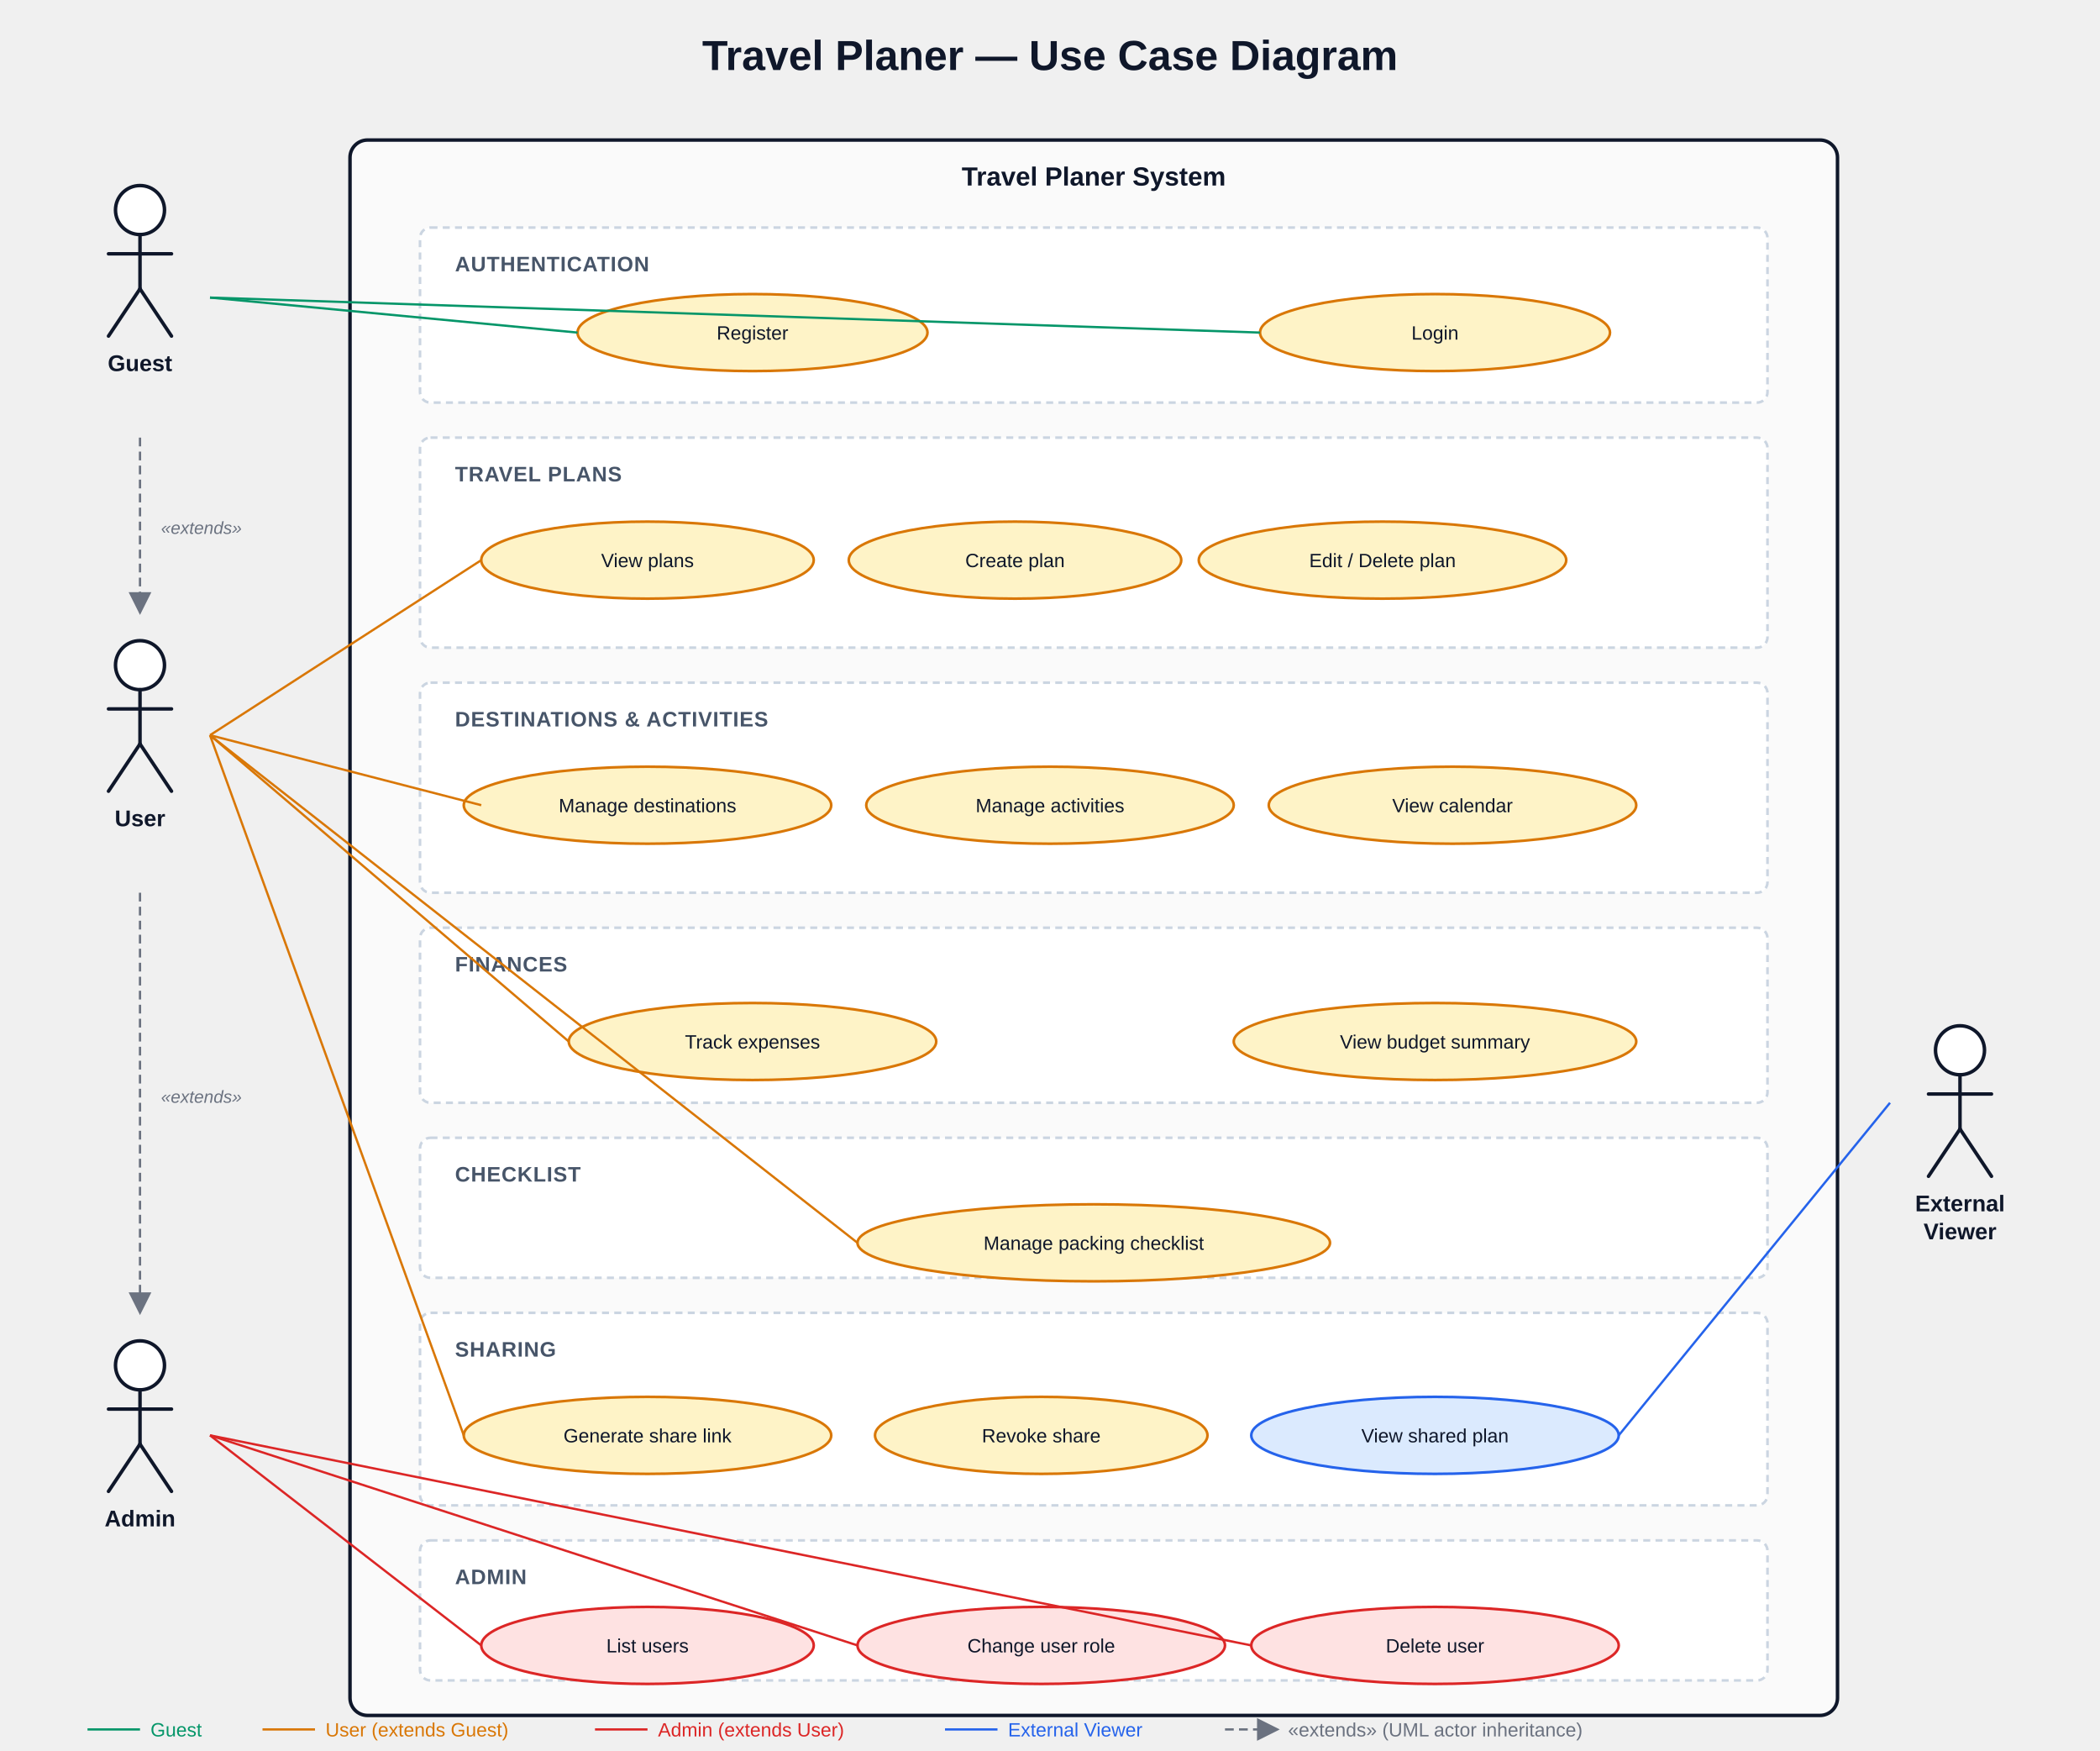
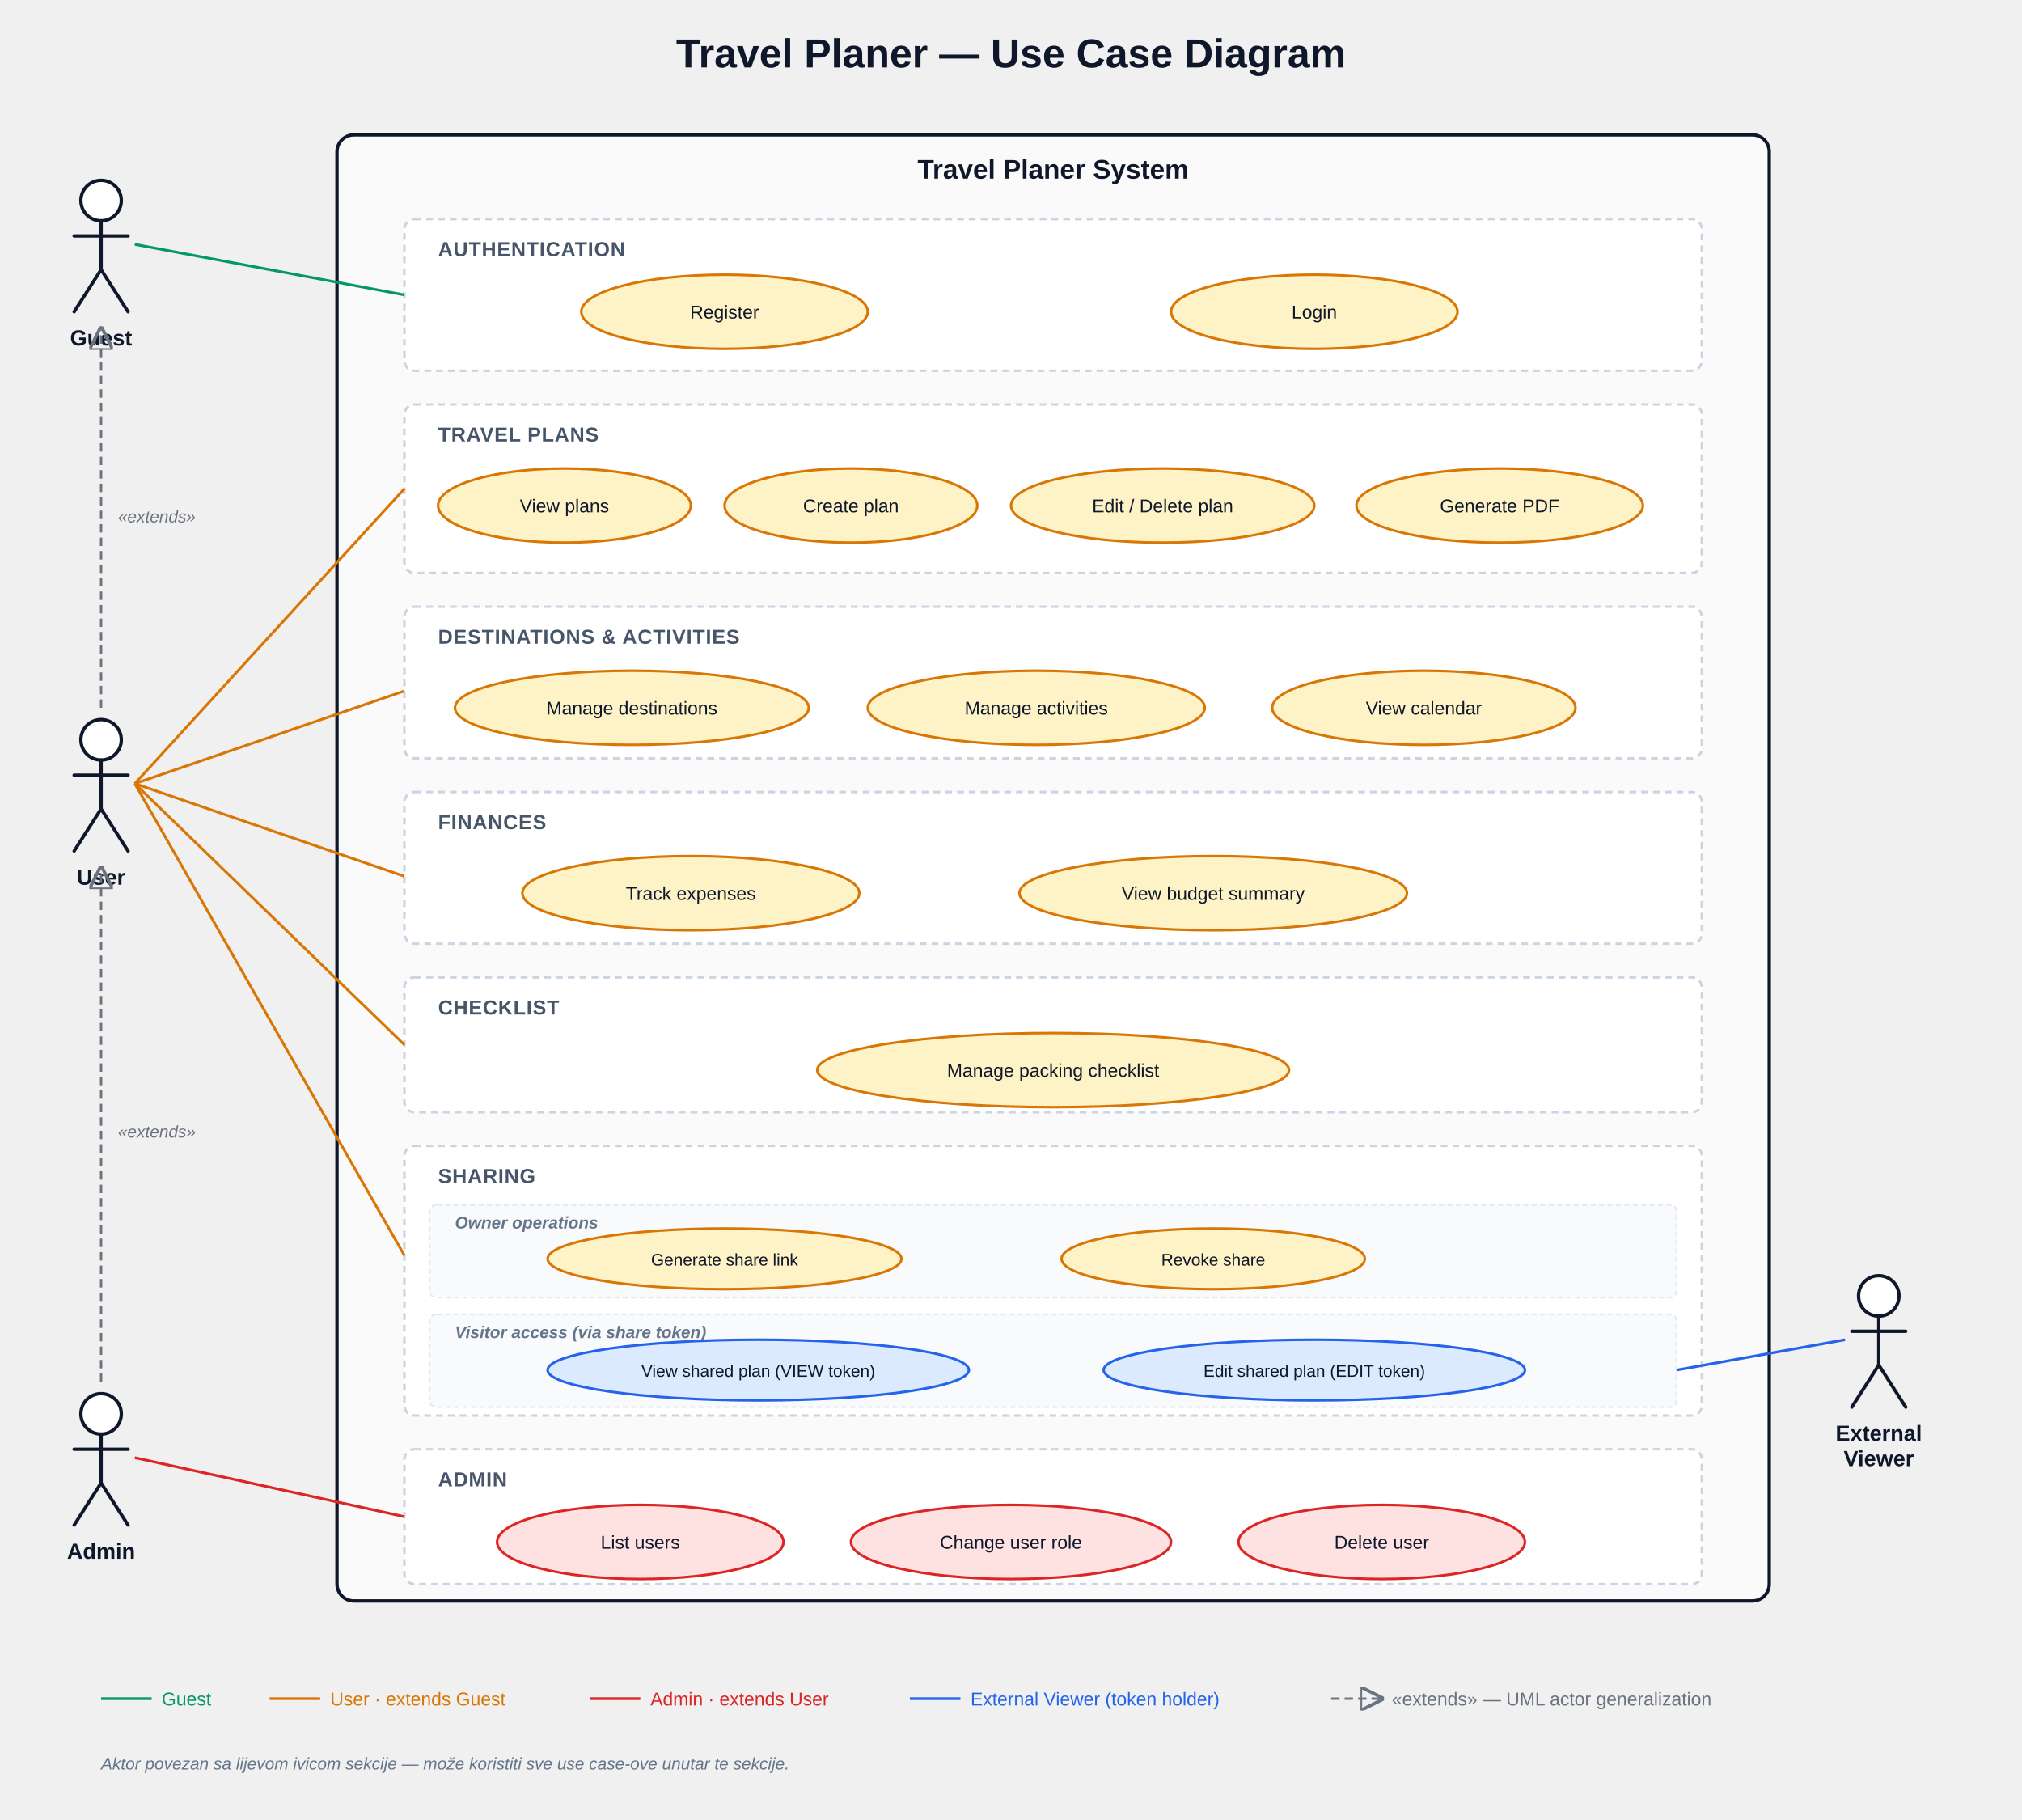
- <svg xmlns="http://www.w3.org/2000/svg" viewBox="0 0 1200 1000" font-family="Arial, sans-serif">
+ <svg xmlns="http://www.w3.org/2000/svg" viewBox="0 0 1200 1080" font-family="Arial, sans-serif">
  <defs>
    <style>
      .diagram-title { font-size: 24px; font-weight: 700; text-anchor: middle; fill: #0f172a; }
-       .system-title { font-size: 15px; font-weight: 700; text-anchor: middle; fill: #0f172a; }
+       .system-title { font-size: 16px; font-weight: 700; text-anchor: middle; fill: #0f172a; }

      .actor-label { font-size: 13px; font-weight: 600; text-anchor: middle; fill: #0f172a; }
-       .actor { fill: white; stroke: #0f172a; stroke-width: 2; }
+       .actor { fill: white; stroke: #0f172a; stroke-width: 2; stroke-linecap: round; }

      .system-box { fill: #fafafa; stroke: #0f172a; stroke-width: 2; rx: 10; }

      .section-box { fill: #ffffff; stroke: #cbd5e1; stroke-width: 1.5; stroke-dasharray: 4,3; rx: 6; }
+       .subsection-box { fill: #f8fafc; stroke: #e2e8f0; stroke-width: 1; stroke-dasharray: 3,2; rx: 4; }
      .section-label { font-size: 12px; font-weight: 700; fill: #475569; letter-spacing: 0.4px; }
+       .subsection-label { font-size: 10px; font-weight: 600; fill: #64748b; font-style: italic; }

      .use-case { fill: #fef3c7; stroke: #d97706; stroke-width: 1.5; }
      .use-case-admin { fill: #fee2e2; stroke: #dc2626; stroke-width: 1.5; }
      .use-case-shared { fill: #dbeafe; stroke: #2563eb; stroke-width: 1.5; }
      .use-case-text { font-size: 11px; text-anchor: middle; fill: #0f172a; }
+       .use-case-text-small { font-size: 10px; text-anchor: middle; fill: #0f172a; }

-       .link-guest { stroke: #059669; stroke-width: 1.3; fill: none; }
-       .link-user { stroke: #d97706; stroke-width: 1.3; fill: none; }
-       .link-admin { stroke: #dc2626; stroke-width: 1.3; fill: none; }
-       .link-external { stroke: #2563eb; stroke-width: 1.3; fill: none; }
+       .link-guest { stroke: #059669; stroke-width: 1.6; fill: none; }
+       .link-user { stroke: #d97706; stroke-width: 1.6; fill: none; }
+       .link-admin { stroke: #dc2626; stroke-width: 1.6; fill: none; }
+       .link-external { stroke: #2563eb; stroke-width: 1.6; fill: none; }

-       .extends-arrow { stroke: #6b7280; stroke-width: 1.3; fill: none; stroke-dasharray: 5,3; }
+       .extends-arrow { stroke: #6b7280; stroke-width: 1.4; fill: none; stroke-dasharray: 5,3; }
      .extends-label { font-size: 10px; fill: #6b7280; font-style: italic; }
    </style>
    <marker id="extends-arrow" markerWidth="10" markerHeight="10" refX="9" refY="5" orient="auto">
-       <polygon points="0 0, 10 5, 0 10" fill="#6b7280" />
+       <polygon points="0 0, 10 5, 0 10" fill="none" stroke="#6b7280" stroke-width="1.4" />
    </marker>
  </defs>
  <text x="600" y="40" class="diagram-title">Travel Planer — Use Case Diagram</text>
-   <g transform="translate(40, 100)">
-     <circle cx="40" cy="20" r="14" class="actor" />
-     <line x1="40" y1="34" x2="40" y2="65" class="actor" stroke-linecap="round" />
-     <line x1="22" y1="45" x2="58" y2="45" class="actor" stroke-linecap="round" />
-     <line x1="40" y1="65" x2="22" y2="92" class="actor" stroke-linecap="round" />
-     <line x1="40" y1="65" x2="58" y2="92" class="actor" stroke-linecap="round" />
-     <text x="40" y="112" class="actor-label" fill="#059669">Guest</text>
+   <rect x="200" y="80" width="850" height="870" class="system-box" />
+   <text x="625" y="106" class="system-title">Travel Planer System</text>
+   <rect x="240" y="130" width="770" height="90" class="section-box" />
+   <text x="260" y="152" class="section-label">AUTHENTICATION</text>
+   <ellipse cx="430" cy="185" rx="85" ry="22" class="use-case" />
+   <text x="430" y="189" class="use-case-text">Register</text>
+   <ellipse cx="780" cy="185" rx="85" ry="22" class="use-case" />
+   <text x="780" y="189" class="use-case-text">Login</text>
+   <rect x="240" y="240" width="770" height="100" class="section-box" />
+   <text x="260" y="262" class="section-label">TRAVEL PLANS</text>
+   <ellipse cx="335" cy="300" rx="75" ry="22" class="use-case" />
+   <text x="335" y="304" class="use-case-text">View plans</text>
+   <ellipse cx="505" cy="300" rx="75" ry="22" class="use-case" />
+   <text x="505" y="304" class="use-case-text">Create plan</text>
+   <ellipse cx="690" cy="300" rx="90" ry="22" class="use-case" />
+   <text x="690" y="304" class="use-case-text">Edit / Delete plan</text>
+   <ellipse cx="890" cy="300" rx="85" ry="22" class="use-case" />
+   <text x="890" y="304" class="use-case-text">Generate PDF</text>
+   <rect x="240" y="360" width="770" height="90" class="section-box" />
+   <text x="260" y="382" class="section-label">DESTINATIONS &amp; ACTIVITIES</text>
+   <ellipse cx="375" cy="420" rx="105" ry="22" class="use-case" />
+   <text x="375" y="424" class="use-case-text">Manage destinations</text>
+   <ellipse cx="615" cy="420" rx="100" ry="22" class="use-case" />
+   <text x="615" y="424" class="use-case-text">Manage activities</text>
+   <ellipse cx="845" cy="420" rx="90" ry="22" class="use-case" />
+   <text x="845" y="424" class="use-case-text">View calendar</text>
+   <rect x="240" y="470" width="770" height="90" class="section-box" />
+   <text x="260" y="492" class="section-label">FINANCES</text>
+   <ellipse cx="410" cy="530" rx="100" ry="22" class="use-case" />
+   <text x="410" y="534" class="use-case-text">Track expenses</text>
+   <ellipse cx="720" cy="530" rx="115" ry="22" class="use-case" />
+   <text x="720" y="534" class="use-case-text">View budget summary</text>
+   <rect x="240" y="580" width="770" height="80" class="section-box" />
+   <text x="260" y="602" class="section-label">CHECKLIST</text>
+   <ellipse cx="625" cy="635" rx="140" ry="22" class="use-case" />
+   <text x="625" y="639" class="use-case-text">Manage packing checklist</text>
+   <rect x="240" y="680" width="770" height="160" class="section-box" />
+   <text x="260" y="702" class="section-label">SHARING</text>
+   <rect x="255" y="715" width="740" height="55" class="subsection-box" />
+   <text x="270" y="729" class="subsection-label">Owner operations</text>
+   <ellipse cx="430" cy="747" rx="105" ry="18" class="use-case" />
+   <text x="430" y="751" class="use-case-text-small">Generate share link</text>
+   <ellipse cx="720" cy="747" rx="90" ry="18" class="use-case" />
+   <text x="720" y="751" class="use-case-text-small">Revoke share</text>
+   <rect x="255" y="780" width="740" height="55" class="subsection-box" />
+   <text x="270" y="794" class="subsection-label">Visitor access (via share token)</text>
+   <ellipse cx="450" cy="813" rx="125" ry="18" class="use-case-shared" />
+   <text x="450" y="817" class="use-case-text-small">View shared plan (VIEW token)</text>
+   <ellipse cx="780" cy="813" rx="125" ry="18" class="use-case-shared" />
+   <text x="780" y="817" class="use-case-text-small">Edit shared plan (EDIT token)</text>
+   <rect x="240" y="860" width="770" height="80" class="section-box" />
+   <text x="260" y="882" class="section-label">ADMIN</text>
+   <ellipse cx="380" cy="915" rx="85" ry="22" class="use-case-admin" />
+   <text x="380" y="919" class="use-case-text">List users</text>
+   <ellipse cx="600" cy="915" rx="95" ry="22" class="use-case-admin" />
+   <text x="600" y="919" class="use-case-text">Change user role</text>
+   <ellipse cx="820" cy="915" rx="85" ry="22" class="use-case-admin" />
+   <text x="820" y="919" class="use-case-text">Delete user</text>
+   <g transform="translate(40, 105)">
+     <circle cx="20" cy="14" r="12" class="actor" />
+     <line x1="20" y1="26" x2="20" y2="55" class="actor" />
+     <line x1="4" y1="35" x2="36" y2="35" class="actor" />
+     <line x1="20" y1="55" x2="4" y2="80" class="actor" />
+     <line x1="20" y1="55" x2="36" y2="80" class="actor" />
+     <text x="20" y="100" class="actor-label" fill="#059669">Guest</text>
  </g>
-   <g transform="translate(40, 360)">
-     <circle cx="40" cy="20" r="14" class="actor" />
-     <line x1="40" y1="34" x2="40" y2="65" class="actor" stroke-linecap="round" />
-     <line x1="22" y1="45" x2="58" y2="45" class="actor" stroke-linecap="round" />
-     <line x1="40" y1="65" x2="22" y2="92" class="actor" stroke-linecap="round" />
-     <line x1="40" y1="65" x2="58" y2="92" class="actor" stroke-linecap="round" />
-     <text x="40" y="112" class="actor-label" fill="#d97706">User</text>
+   <g transform="translate(40, 425)">
+     <circle cx="20" cy="14" r="12" class="actor" />
+     <line x1="20" y1="26" x2="20" y2="55" class="actor" />
+     <line x1="4" y1="35" x2="36" y2="35" class="actor" />
+     <line x1="20" y1="55" x2="4" y2="80" class="actor" />
+     <line x1="20" y1="55" x2="36" y2="80" class="actor" />
+     <text x="20" y="100" class="actor-label" fill="#d97706">User</text>
  </g>
-   <g transform="translate(40, 760)">
-     <circle cx="40" cy="20" r="14" class="actor" />
-     <line x1="40" y1="34" x2="40" y2="65" class="actor" stroke-linecap="round" />
-     <line x1="22" y1="45" x2="58" y2="45" class="actor" stroke-linecap="round" />
-     <line x1="40" y1="65" x2="22" y2="92" class="actor" stroke-linecap="round" />
-     <line x1="40" y1="65" x2="58" y2="92" class="actor" stroke-linecap="round" />
-     <text x="40" y="112" class="actor-label" fill="#dc2626">Admin</text>
+   <g transform="translate(40, 825)">
+     <circle cx="20" cy="14" r="12" class="actor" />
+     <line x1="20" y1="26" x2="20" y2="55" class="actor" />
+     <line x1="4" y1="35" x2="36" y2="35" class="actor" />
+     <line x1="20" y1="55" x2="4" y2="80" class="actor" />
+     <line x1="20" y1="55" x2="36" y2="80" class="actor" />
+     <text x="20" y="100" class="actor-label" fill="#dc2626">Admin</text>
  </g>
-   <g transform="translate(1080, 580)">
-     <circle cx="40" cy="20" r="14" class="actor" />
-     <line x1="40" y1="34" x2="40" y2="65" class="actor" stroke-linecap="round" />
-     <line x1="22" y1="45" x2="58" y2="45" class="actor" stroke-linecap="round" />
-     <line x1="40" y1="65" x2="22" y2="92" class="actor" stroke-linecap="round" />
-     <line x1="40" y1="65" x2="58" y2="92" class="actor" stroke-linecap="round" />
-     <text x="40" y="112" class="actor-label" fill="#2563eb">External</text>
-     <text x="40" y="128" class="actor-label" fill="#2563eb">Viewer</text>
+   <g transform="translate(1095, 755)">
+     <circle cx="20" cy="14" r="12" class="actor" />
+     <line x1="20" y1="26" x2="20" y2="55" class="actor" />
+     <line x1="4" y1="35" x2="36" y2="35" class="actor" />
+     <line x1="20" y1="55" x2="4" y2="80" class="actor" />
+     <line x1="20" y1="55" x2="36" y2="80" class="actor" />
+     <text x="20" y="100" class="actor-label" fill="#2563eb">External</text>
+     <text x="20" y="115" class="actor-label" fill="#2563eb">Viewer</text>
  </g>
-   <line x1="80" y1="250" x2="80" y2="350" class="extends-arrow" marker-end="url(#extends-arrow)" />
-   <text x="92" y="305" class="extends-label">«extends»</text>
-   <line x1="80" y1="510" x2="80" y2="750" class="extends-arrow" marker-end="url(#extends-arrow)" />
-   <text x="92" y="630" class="extends-label">«extends»</text>
-   <rect x="200" y="80" width="850" height="900" class="system-box" />
-   <text x="625" y="106" class="system-title">Travel Planer System</text>
-   <rect x="240" y="130" width="770" height="100" class="section-box" />
-   <text x="260" y="155" class="section-label">AUTHENTICATION</text>
-   <ellipse cx="430" cy="190" rx="100" ry="22" class="use-case" />
-   <text x="430" y="194" class="use-case-text">Register</text>
-   <ellipse cx="820" cy="190" rx="100" ry="22" class="use-case" />
-   <text x="820" y="194" class="use-case-text">Login</text>
-   <rect x="240" y="250" width="770" height="120" class="section-box" />
-   <text x="260" y="275" class="section-label">TRAVEL PLANS</text>
-   <ellipse cx="370" cy="320" rx="95" ry="22" class="use-case" />
-   <text x="370" y="324" class="use-case-text">View plans</text>
-   <ellipse cx="580" cy="320" rx="95" ry="22" class="use-case" />
-   <text x="580" y="324" class="use-case-text">Create plan</text>
-   <ellipse cx="790" cy="320" rx="105" ry="22" class="use-case" />
-   <text x="790" y="324" class="use-case-text">Edit / Delete plan</text>
-   <rect x="240" y="390" width="770" height="120" class="section-box" />
-   <text x="260" y="415" class="section-label">DESTINATIONS &amp; ACTIVITIES</text>
-   <ellipse cx="370" cy="460" rx="105" ry="22" class="use-case" />
-   <text x="370" y="464" class="use-case-text">Manage destinations</text>
-   <ellipse cx="600" cy="460" rx="105" ry="22" class="use-case" />
-   <text x="600" y="464" class="use-case-text">Manage activities</text>
-   <ellipse cx="830" cy="460" rx="105" ry="22" class="use-case" />
-   <text x="830" y="464" class="use-case-text">View calendar</text>
-   <rect x="240" y="530" width="770" height="100" class="section-box" />
-   <text x="260" y="555" class="section-label">FINANCES</text>
-   <ellipse cx="430" cy="595" rx="105" ry="22" class="use-case" />
-   <text x="430" y="599" class="use-case-text">Track expenses</text>
-   <ellipse cx="820" cy="595" rx="115" ry="22" class="use-case" />
-   <text x="820" y="599" class="use-case-text">View budget summary</text>
-   <rect x="240" y="650" width="770" height="80" class="section-box" />
-   <text x="260" y="675" class="section-label">CHECKLIST</text>
-   <ellipse cx="625" cy="710" rx="135" ry="22" class="use-case" />
-   <text x="625" y="714" class="use-case-text">Manage packing checklist</text>
-   <rect x="240" y="750" width="770" height="110" class="section-box" />
-   <text x="260" y="775" class="section-label">SHARING</text>
-   <ellipse cx="370" cy="820" rx="105" ry="22" class="use-case" />
-   <text x="370" y="824" class="use-case-text">Generate share link</text>
-   <ellipse cx="595" cy="820" rx="95" ry="22" class="use-case" />
-   <text x="595" y="824" class="use-case-text">Revoke share</text>
-   <ellipse cx="820" cy="820" rx="105" ry="22" class="use-case-shared" />
-   <text x="820" y="824" class="use-case-text">View shared plan</text>
-   <rect x="240" y="880" width="770" height="80" class="section-box" />
-   <text x="260" y="905" class="section-label">ADMIN</text>
-   <ellipse cx="370" cy="940" rx="95" ry="22" class="use-case-admin" />
-   <text x="370" y="944" class="use-case-text">List users</text>
-   <ellipse cx="595" cy="940" rx="105" ry="22" class="use-case-admin" />
-   <text x="595" y="944" class="use-case-text">Change user role</text>
-   <ellipse cx="820" cy="940" rx="105" ry="22" class="use-case-admin" />
-   <text x="820" y="944" class="use-case-text">Delete user</text>
-   <line x1="120" y1="170" x2="330" y2="190" class="link-guest" />
-   <line x1="120" y1="170" x2="720" y2="190" class="link-guest" />
-   <line x1="120" y1="420" x2="275" y2="320" class="link-user" />
-   <line x1="120" y1="420" x2="275" y2="460" class="link-user" />
-   <line x1="120" y1="420" x2="325" y2="595" class="link-user" />
-   <line x1="120" y1="420" x2="490" y2="710" class="link-user" />
-   <line x1="120" y1="420" x2="265" y2="820" class="link-user" />
-   <line x1="120" y1="820" x2="275" y2="940" class="link-admin" />
-   <line x1="120" y1="820" x2="490" y2="940" class="link-admin" />
-   <line x1="120" y1="820" x2="715" y2="940" class="link-admin" />
-   <line x1="1080" y1="630" x2="925" y2="820" class="link-external" />
-   <g transform="translate(50, 990)">
+   <line x1="60" y1="420" x2="60" y2="195" class="extends-arrow" marker-end="url(#extends-arrow)" />
+   <text x="70" y="310" class="extends-label">«extends»</text>
+   <line x1="60" y1="820" x2="60" y2="515" class="extends-arrow" marker-end="url(#extends-arrow)" />
+   <text x="70" y="675" class="extends-label">«extends»</text>
+   <line x1="80" y1="145" x2="240" y2="175" class="link-guest" />
+   <line x1="80" y1="465" x2="240" y2="290" class="link-user" />
+   <line x1="80" y1="465" x2="240" y2="410" class="link-user" />
+   <line x1="80" y1="465" x2="240" y2="520" class="link-user" />
+   <line x1="80" y1="465" x2="240" y2="620" class="link-user" />
+   <line x1="80" y1="465" x2="240" y2="745" class="link-user" />
+   <line x1="80" y1="865" x2="240" y2="900" class="link-admin" />
+   <line x1="1095" y1="795" x2="995" y2="813" class="link-external" />
+   <g transform="translate(60, 1010)">
    <line x1="0" y1="-2" x2="30" y2="-2" class="link-guest" />
    <text x="36" y="2" font-size="11" fill="#059669">Guest</text>
    <line x1="100" y1="-2" x2="130" y2="-2" class="link-user" />
-     <text x="136" y="2" font-size="11" fill="#d97706">User (extends Guest)</text>
+     <text x="136" y="2" font-size="11" fill="#d97706">User · extends Guest</text>
    <line x1="290" y1="-2" x2="320" y2="-2" class="link-admin" />
-     <text x="326" y="2" font-size="11" fill="#dc2626">Admin (extends User)</text>
-     <line x1="490" y1="-2" x2="520" y2="-2" class="link-external" />
-     <text x="526" y="2" font-size="11" fill="#2563eb">External Viewer</text>
-     <line x1="650" y1="-2" x2="680" y2="-2" class="extends-arrow" marker-end="url(#extends-arrow)" />
-     <text x="686" y="2" font-size="11" fill="#6b7280">«extends» (UML actor inheritance)</text>
+     <text x="326" y="2" font-size="11" fill="#dc2626">Admin · extends User</text>
+     <line x1="480" y1="-2" x2="510" y2="-2" class="link-external" />
+     <text x="516" y="2" font-size="11" fill="#2563eb">External Viewer (token holder)</text>
+     <line x1="730" y1="-2" x2="760" y2="-2" class="extends-arrow" marker-end="url(#extends-arrow)" />
+     <text x="766" y="2" font-size="11" fill="#6b7280">«extends» — UML actor generalization</text>
  </g>
+   <text x="60" y="1050" font-size="10" fill="#64748b" font-style="italic">
+     Aktor povezan sa lijevom ivicom sekcije — može koristiti sve use case-ove unutar te sekcije.
+   </text>
</svg>
